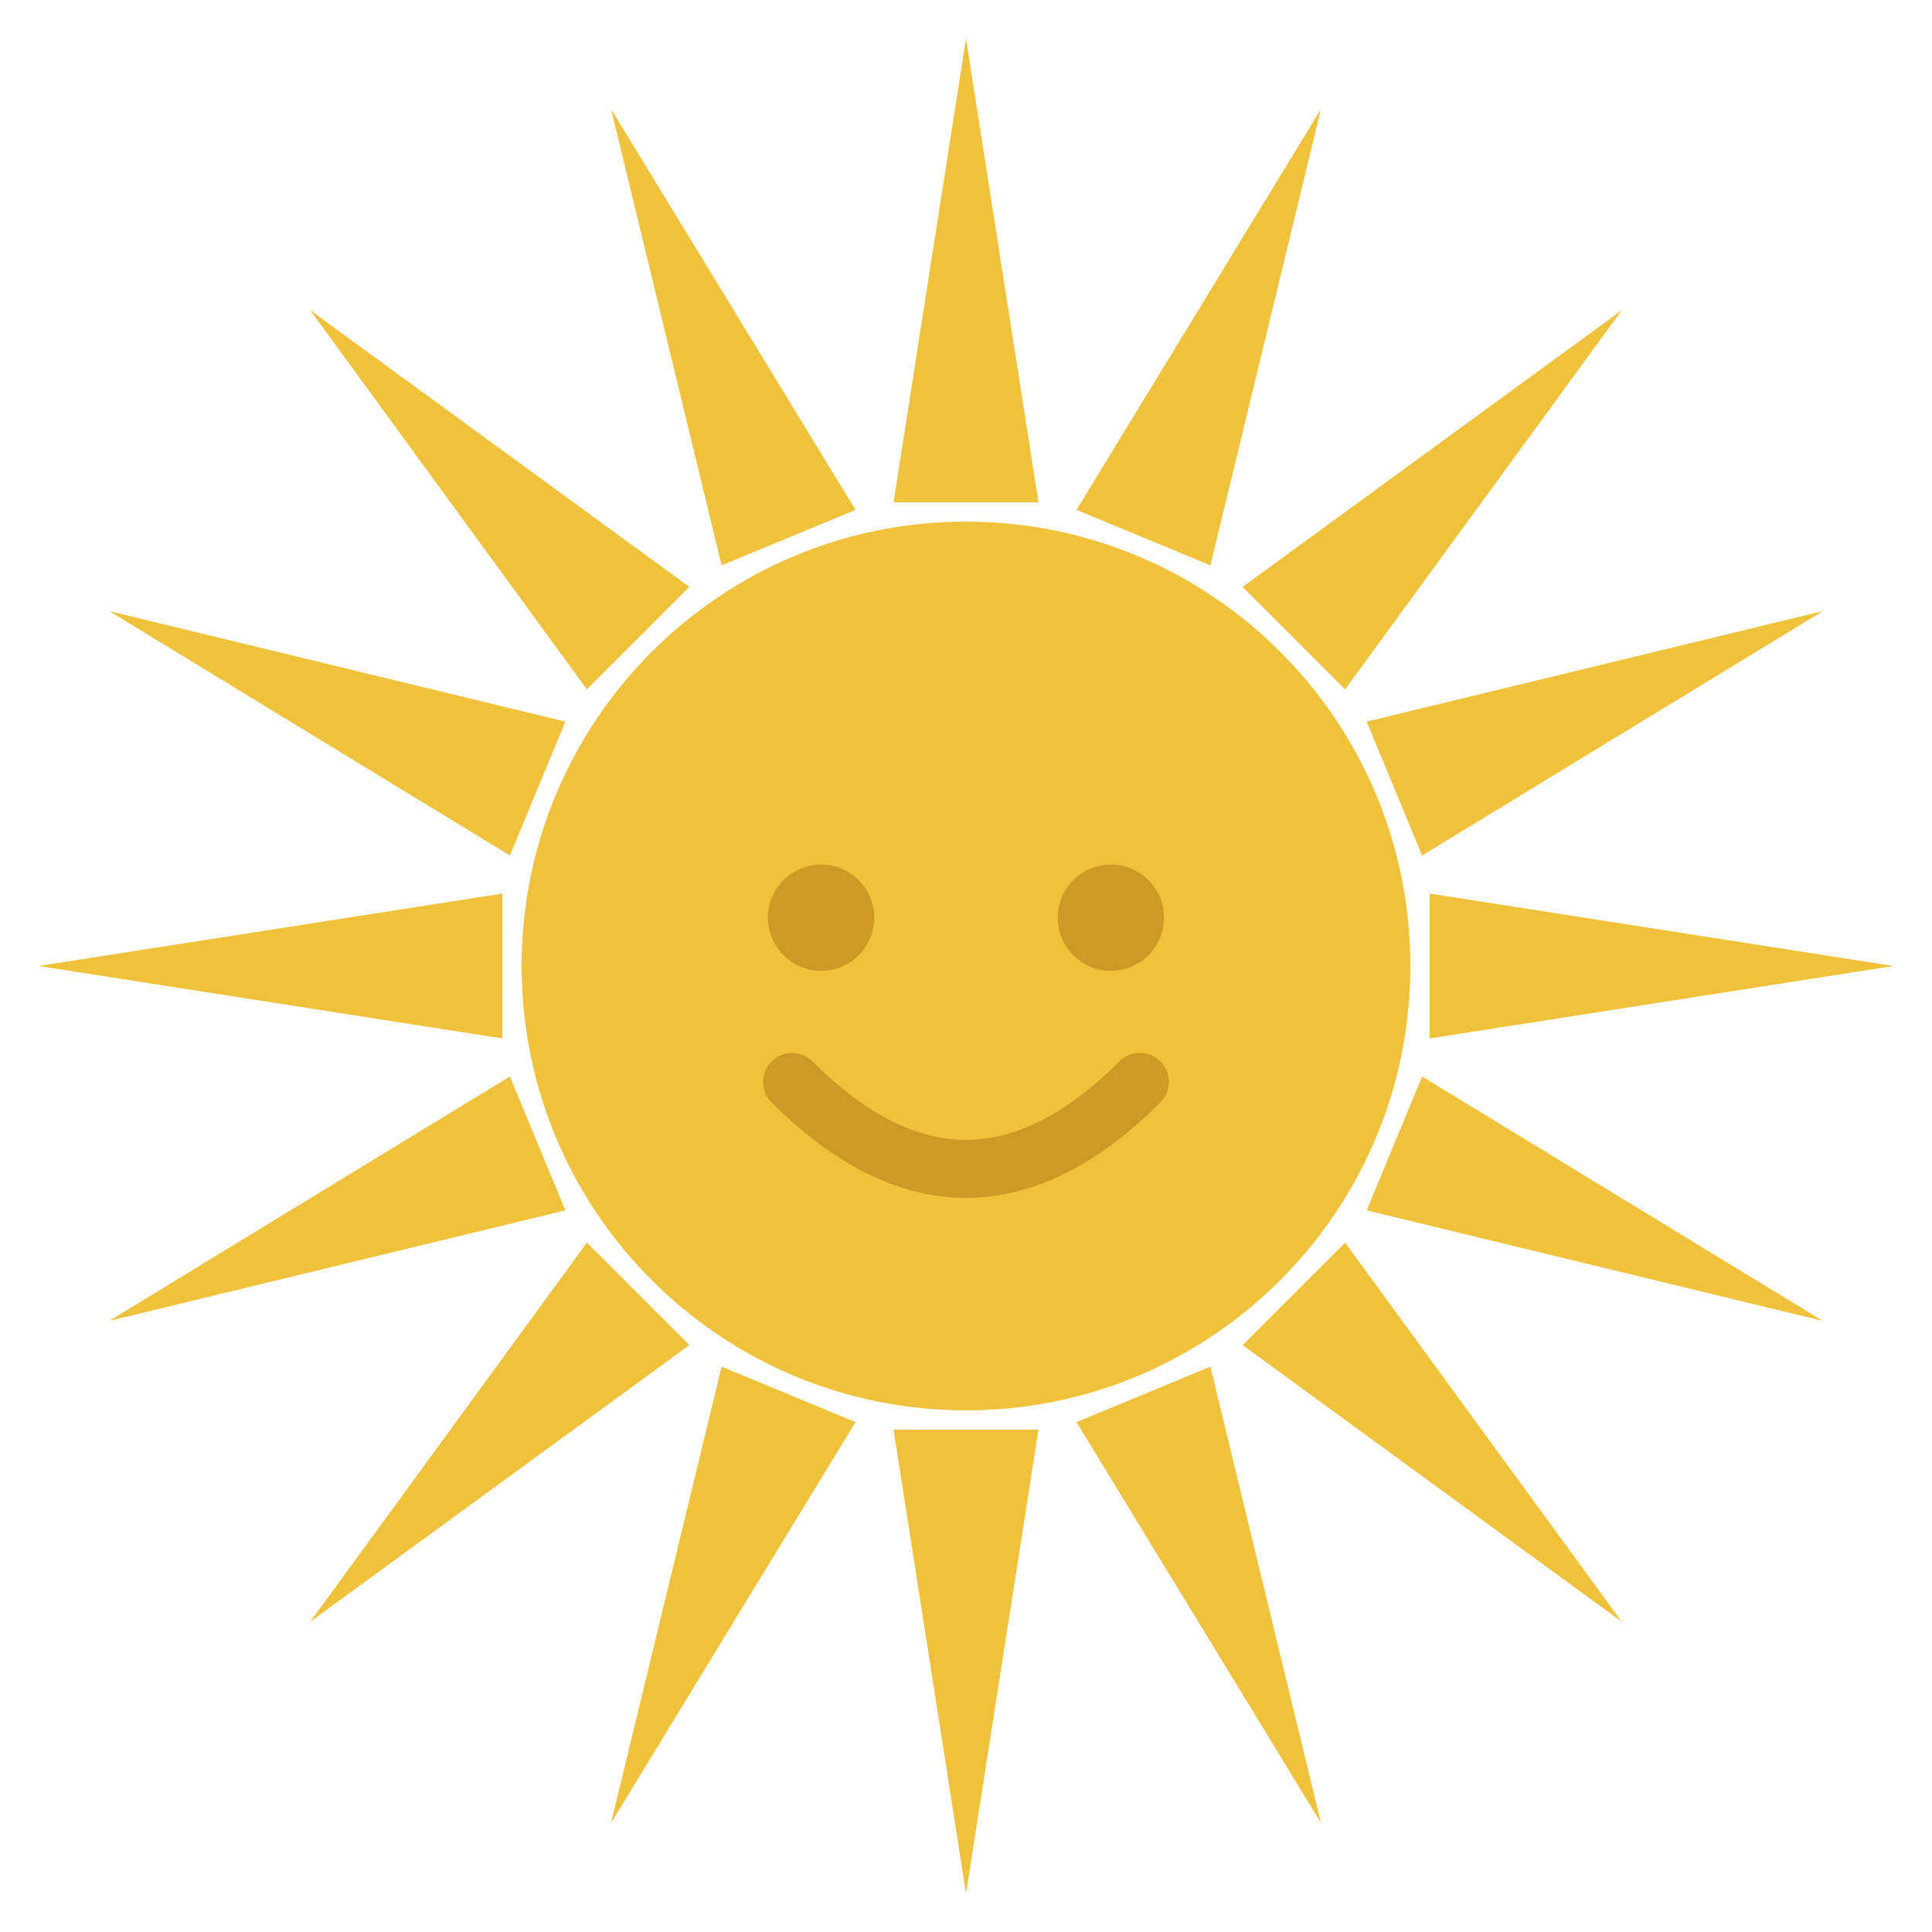
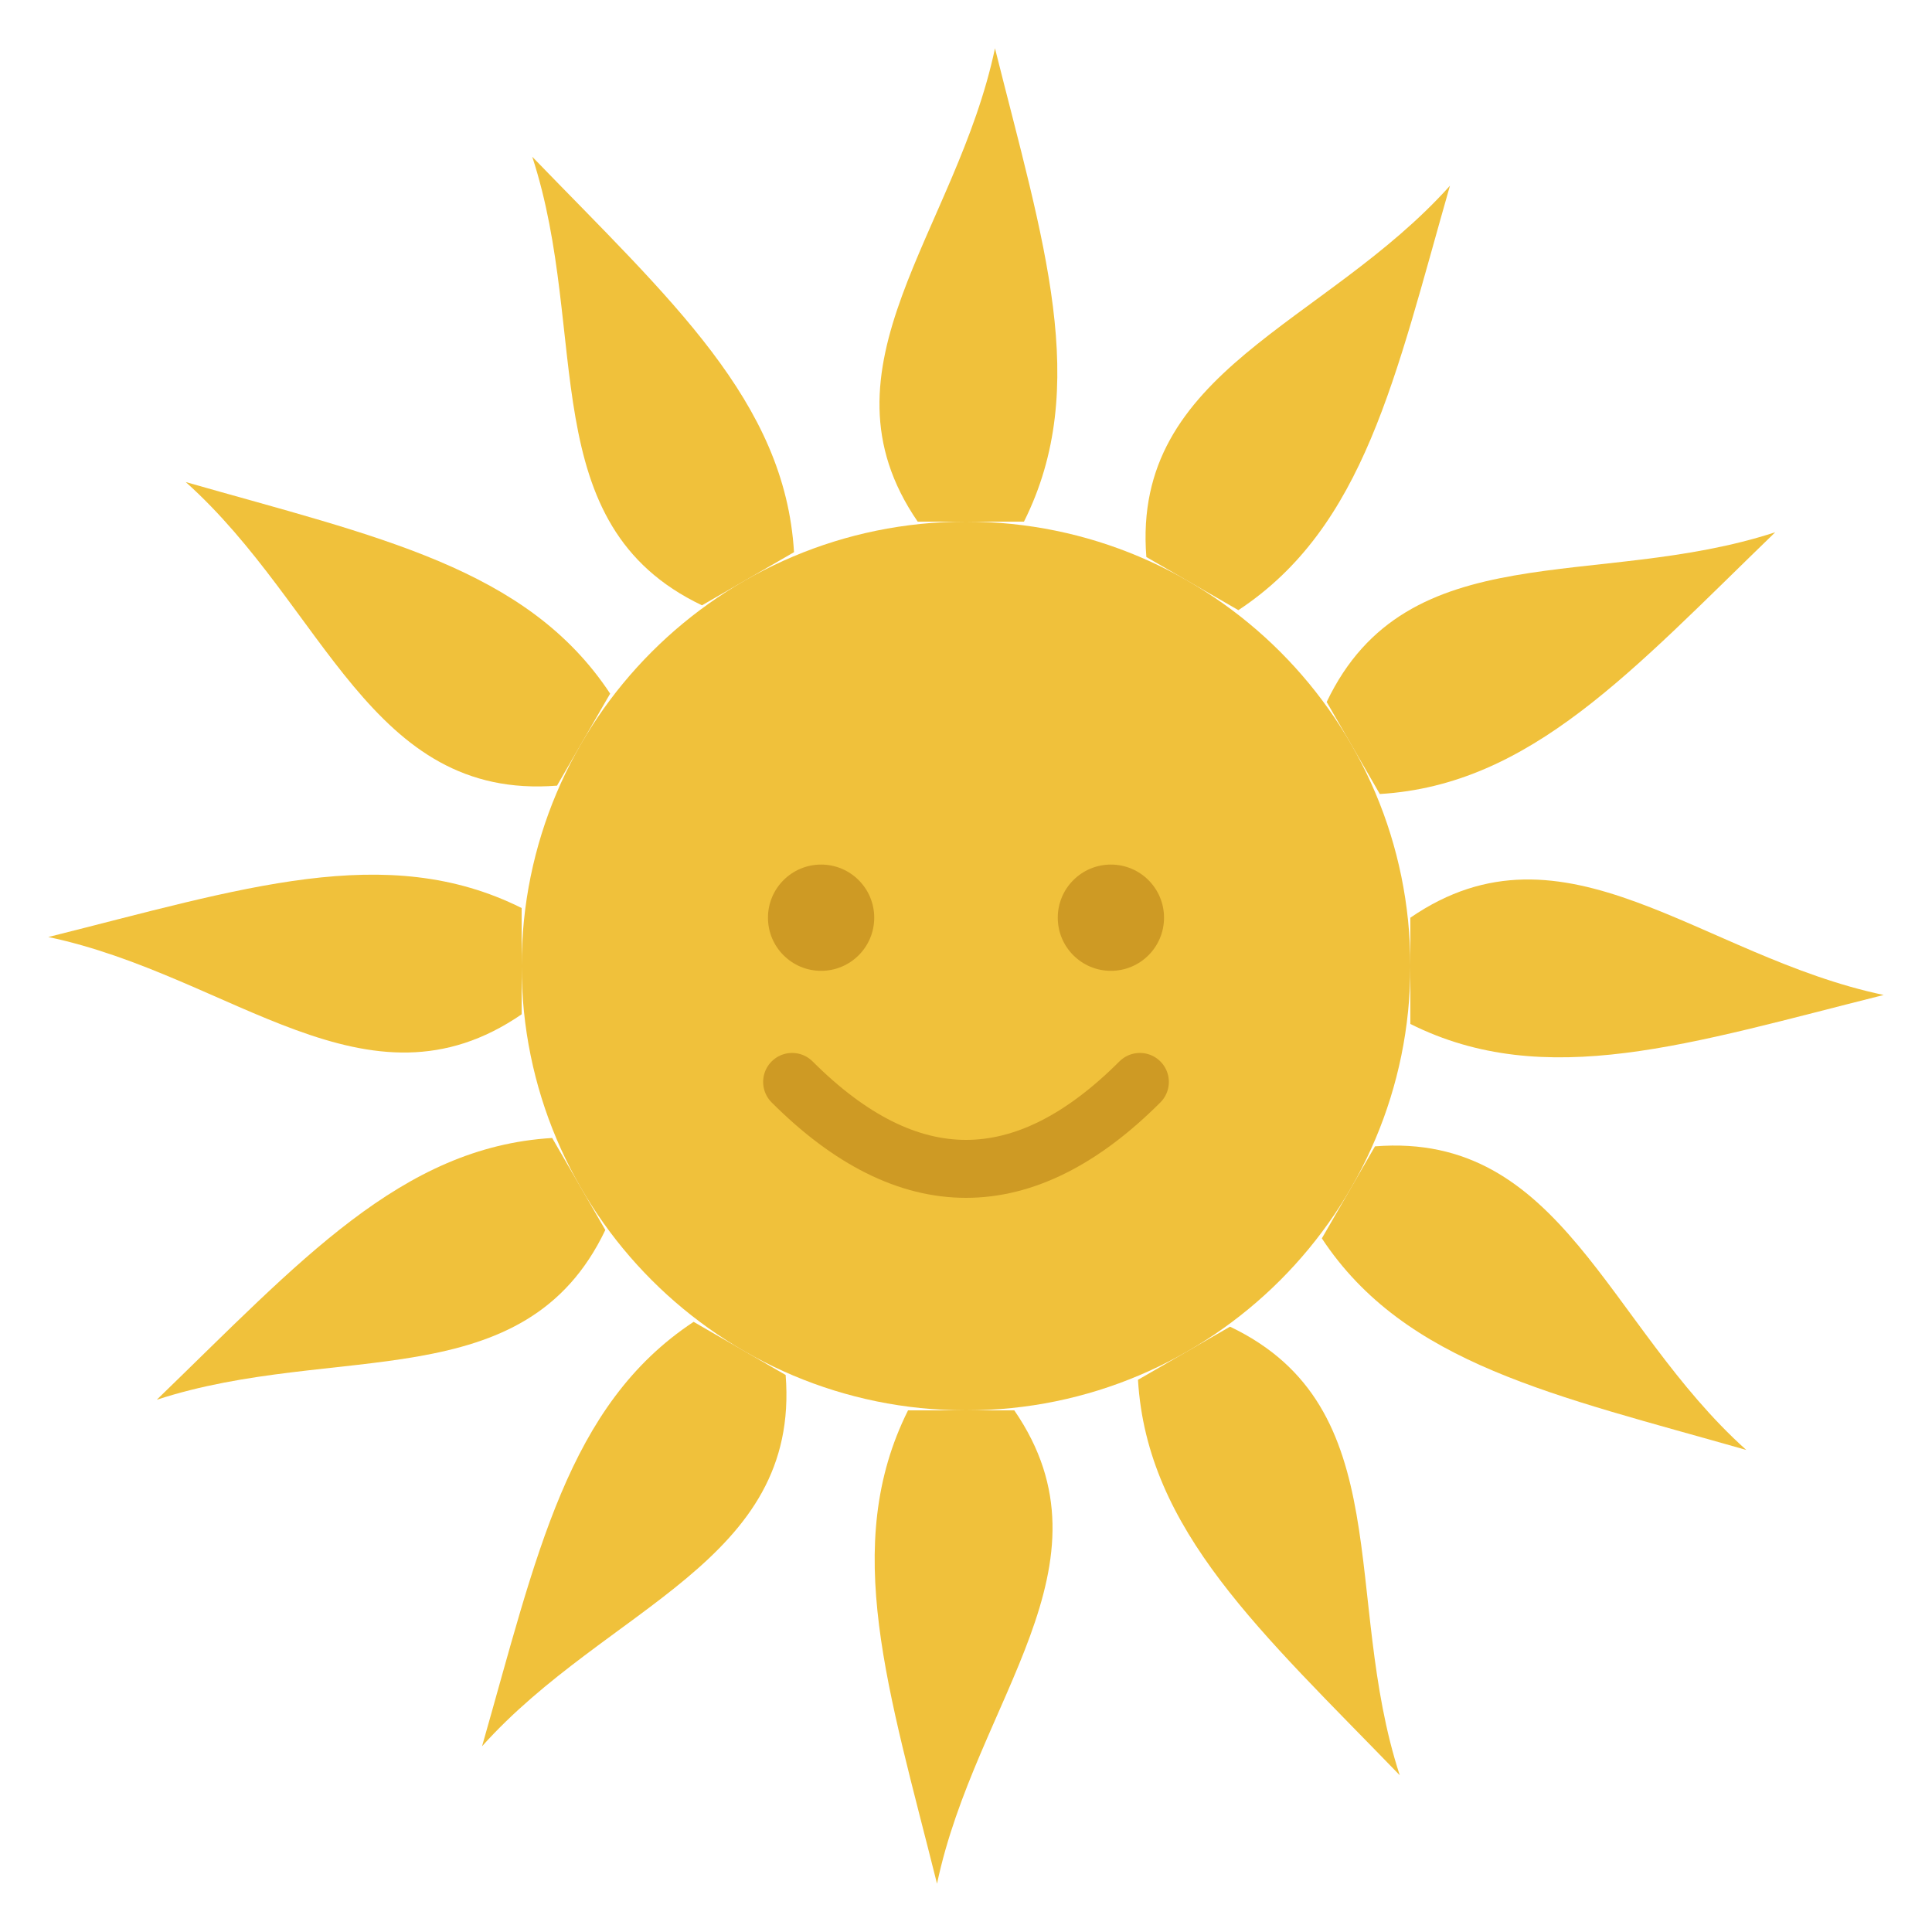
<svg xmlns="http://www.w3.org/2000/svg" viewBox="0 0 200 200" fill="none">
  <defs>
-     <path id="hr" d="M100 4 L107.5 52 L92.5 52 Z" fill="#F0C13B" />
+     <path id="hr" d="M95 54 C84 38 99 24 103 5 C108 25 113 40 106 54 Z" fill="#F0C13B" />
  </defs>
  <g>
    <use href="#hr" transform="rotate(0 100 100)" />
-     <use href="#hr" transform="rotate(22.5 100 100)" />
-     <use href="#hr" transform="rotate(45 100 100)" />
-     <use href="#hr" transform="rotate(67.5 100 100)" />
+     <use href="#hr" transform="rotate(30 100 100)" />
+     <use href="#hr" transform="rotate(60 100 100)" />
    <use href="#hr" transform="rotate(90 100 100)" />
-     <use href="#hr" transform="rotate(112.5 100 100)" />
-     <use href="#hr" transform="rotate(135 100 100)" />
-     <use href="#hr" transform="rotate(157.5 100 100)" />
+     <use href="#hr" transform="rotate(120 100 100)" />
+     <use href="#hr" transform="rotate(150 100 100)" />
    <use href="#hr" transform="rotate(180 100 100)" />
-     <use href="#hr" transform="rotate(202.5 100 100)" />
-     <use href="#hr" transform="rotate(225 100 100)" />
-     <use href="#hr" transform="rotate(247.5 100 100)" />
+     <use href="#hr" transform="rotate(210 100 100)" />
+     <use href="#hr" transform="rotate(240 100 100)" />
    <use href="#hr" transform="rotate(270 100 100)" />
-     <use href="#hr" transform="rotate(292.5 100 100)" />
-     <use href="#hr" transform="rotate(315 100 100)" />
-     <use href="#hr" transform="rotate(337.5 100 100)" />
+     <use href="#hr" transform="rotate(300 100 100)" />
+     <use href="#hr" transform="rotate(330 100 100)" />
  </g>
  <circle cx="100" cy="100" r="46" fill="#F0C13B" />
  <g fill="#CE9A24" stroke="#CE9A24">
    <circle cx="85" cy="95" r="5.5" stroke="none" />
    <circle cx="115" cy="95" r="5.5" stroke="none" />
    <path d="M82 112 Q100 130 118 112" stroke-width="6" fill="none" stroke-linecap="round" />
  </g>
</svg>
